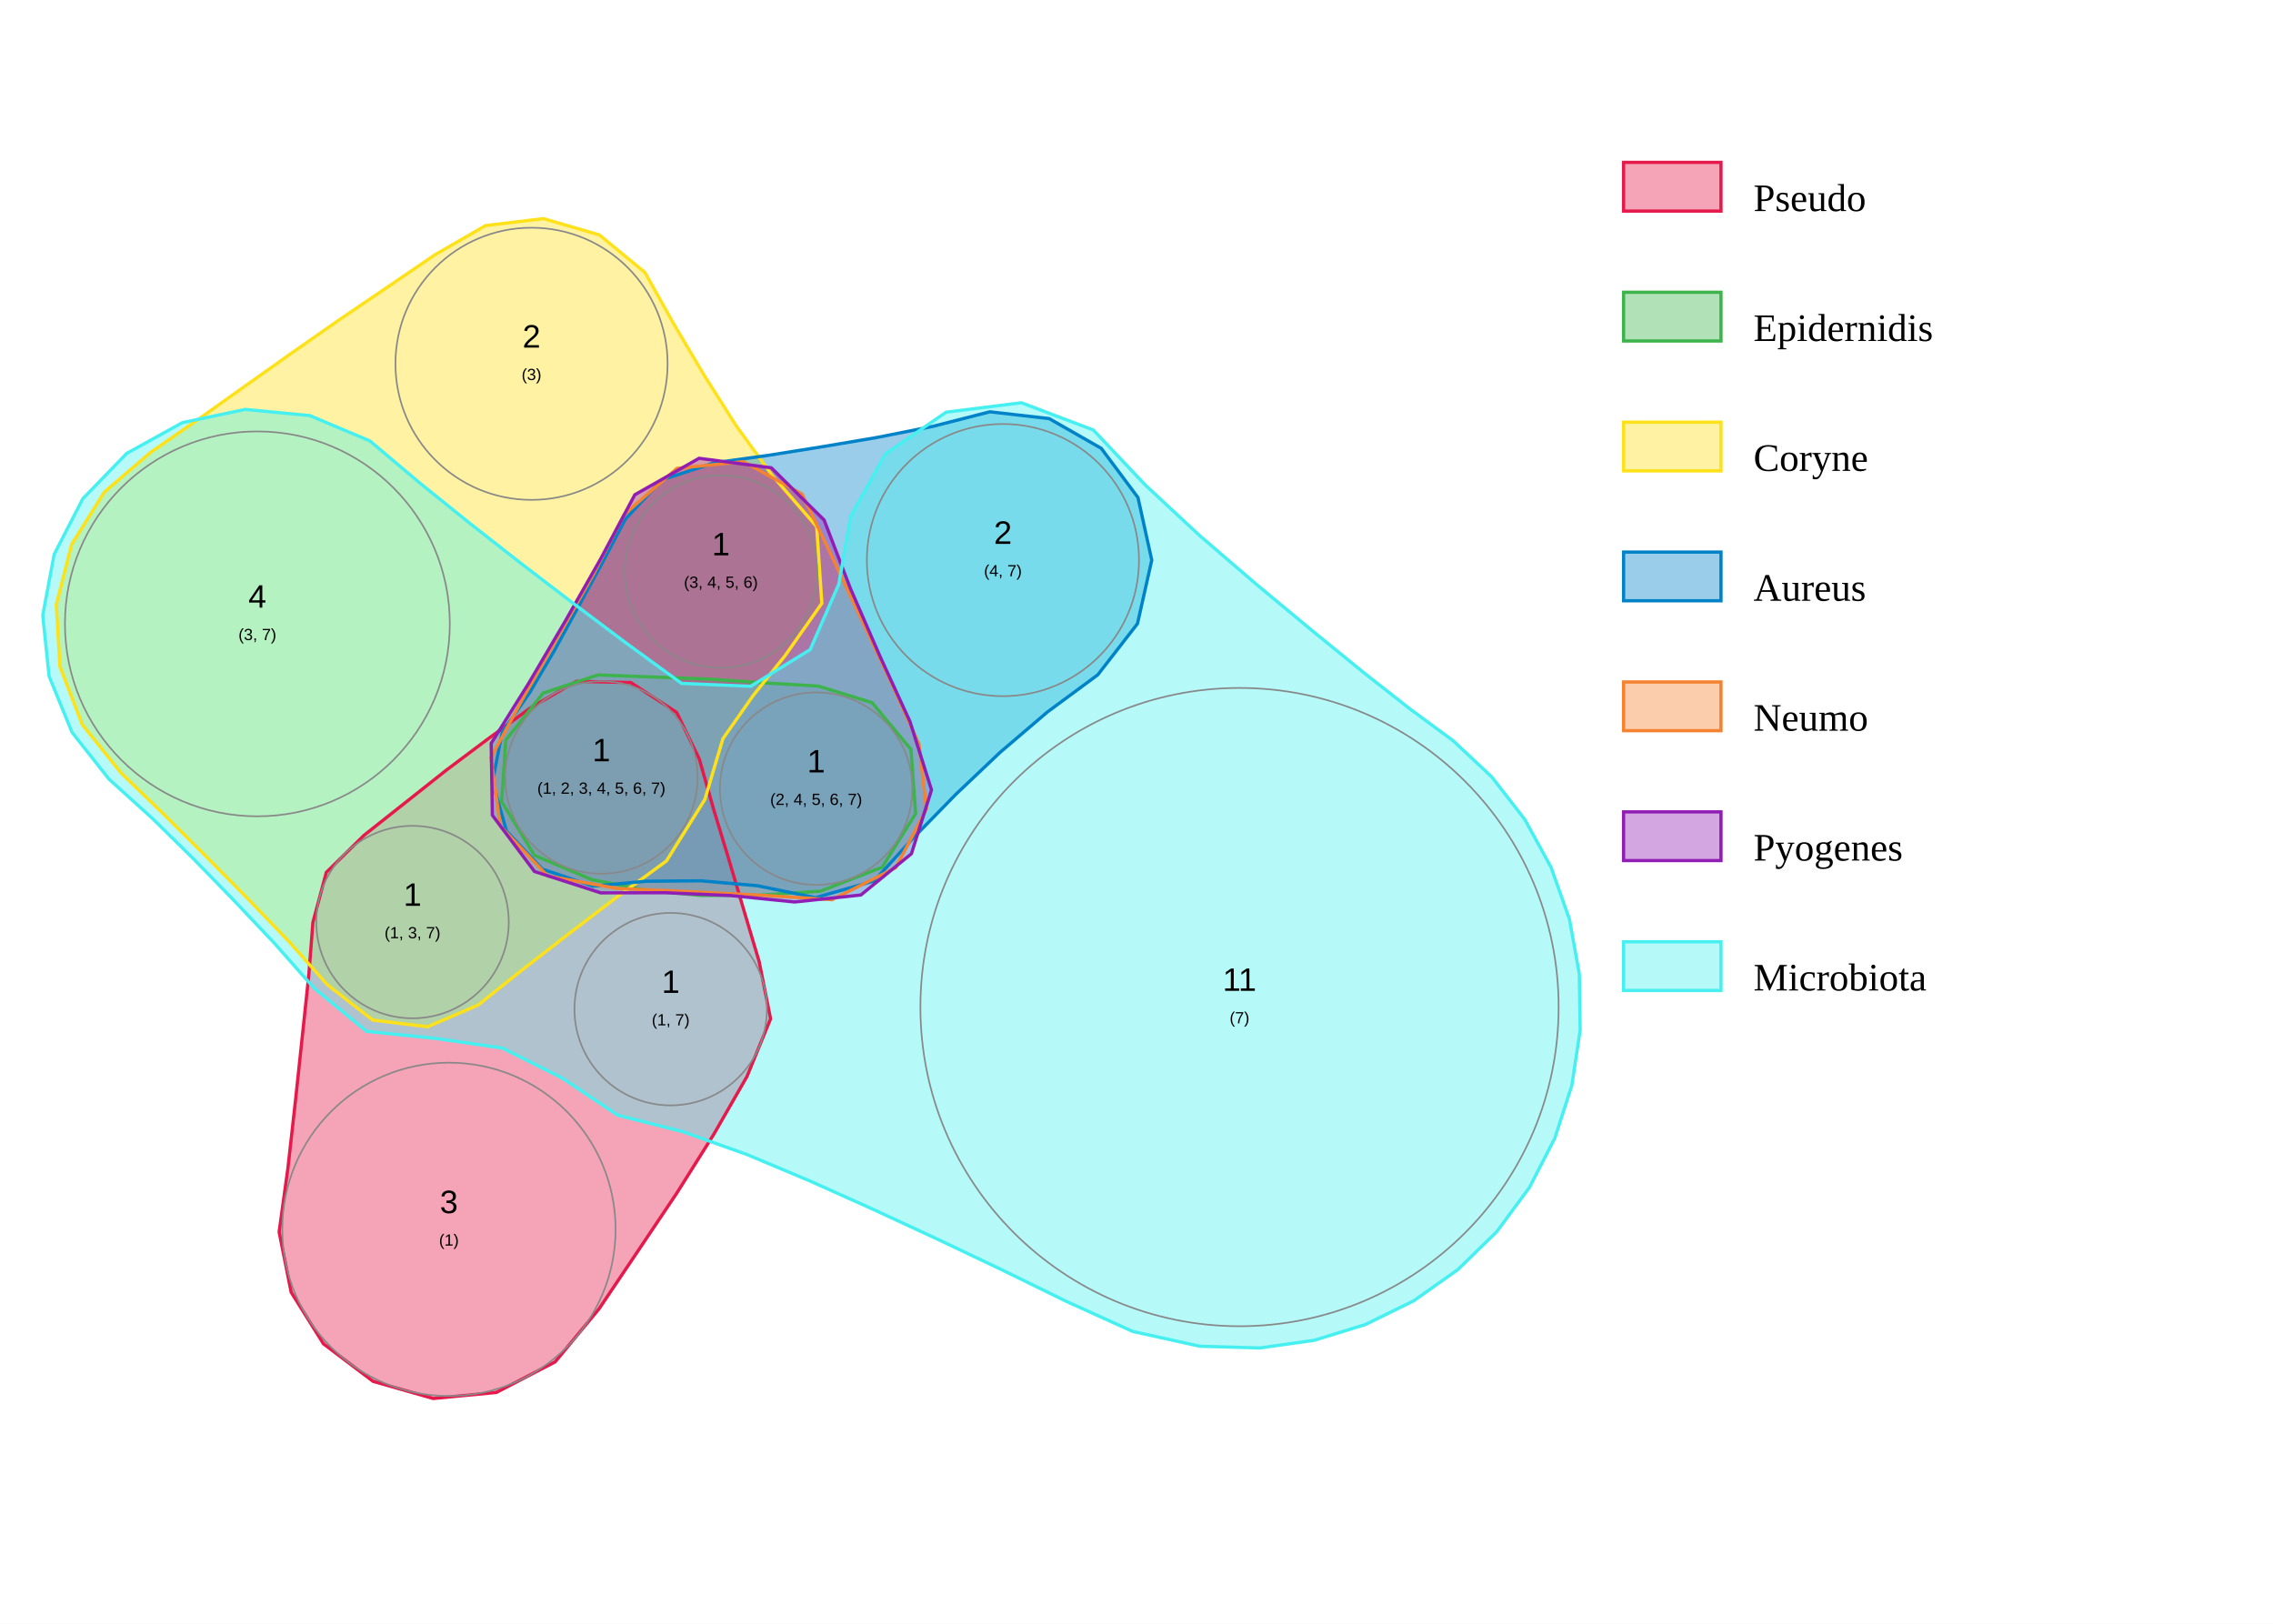
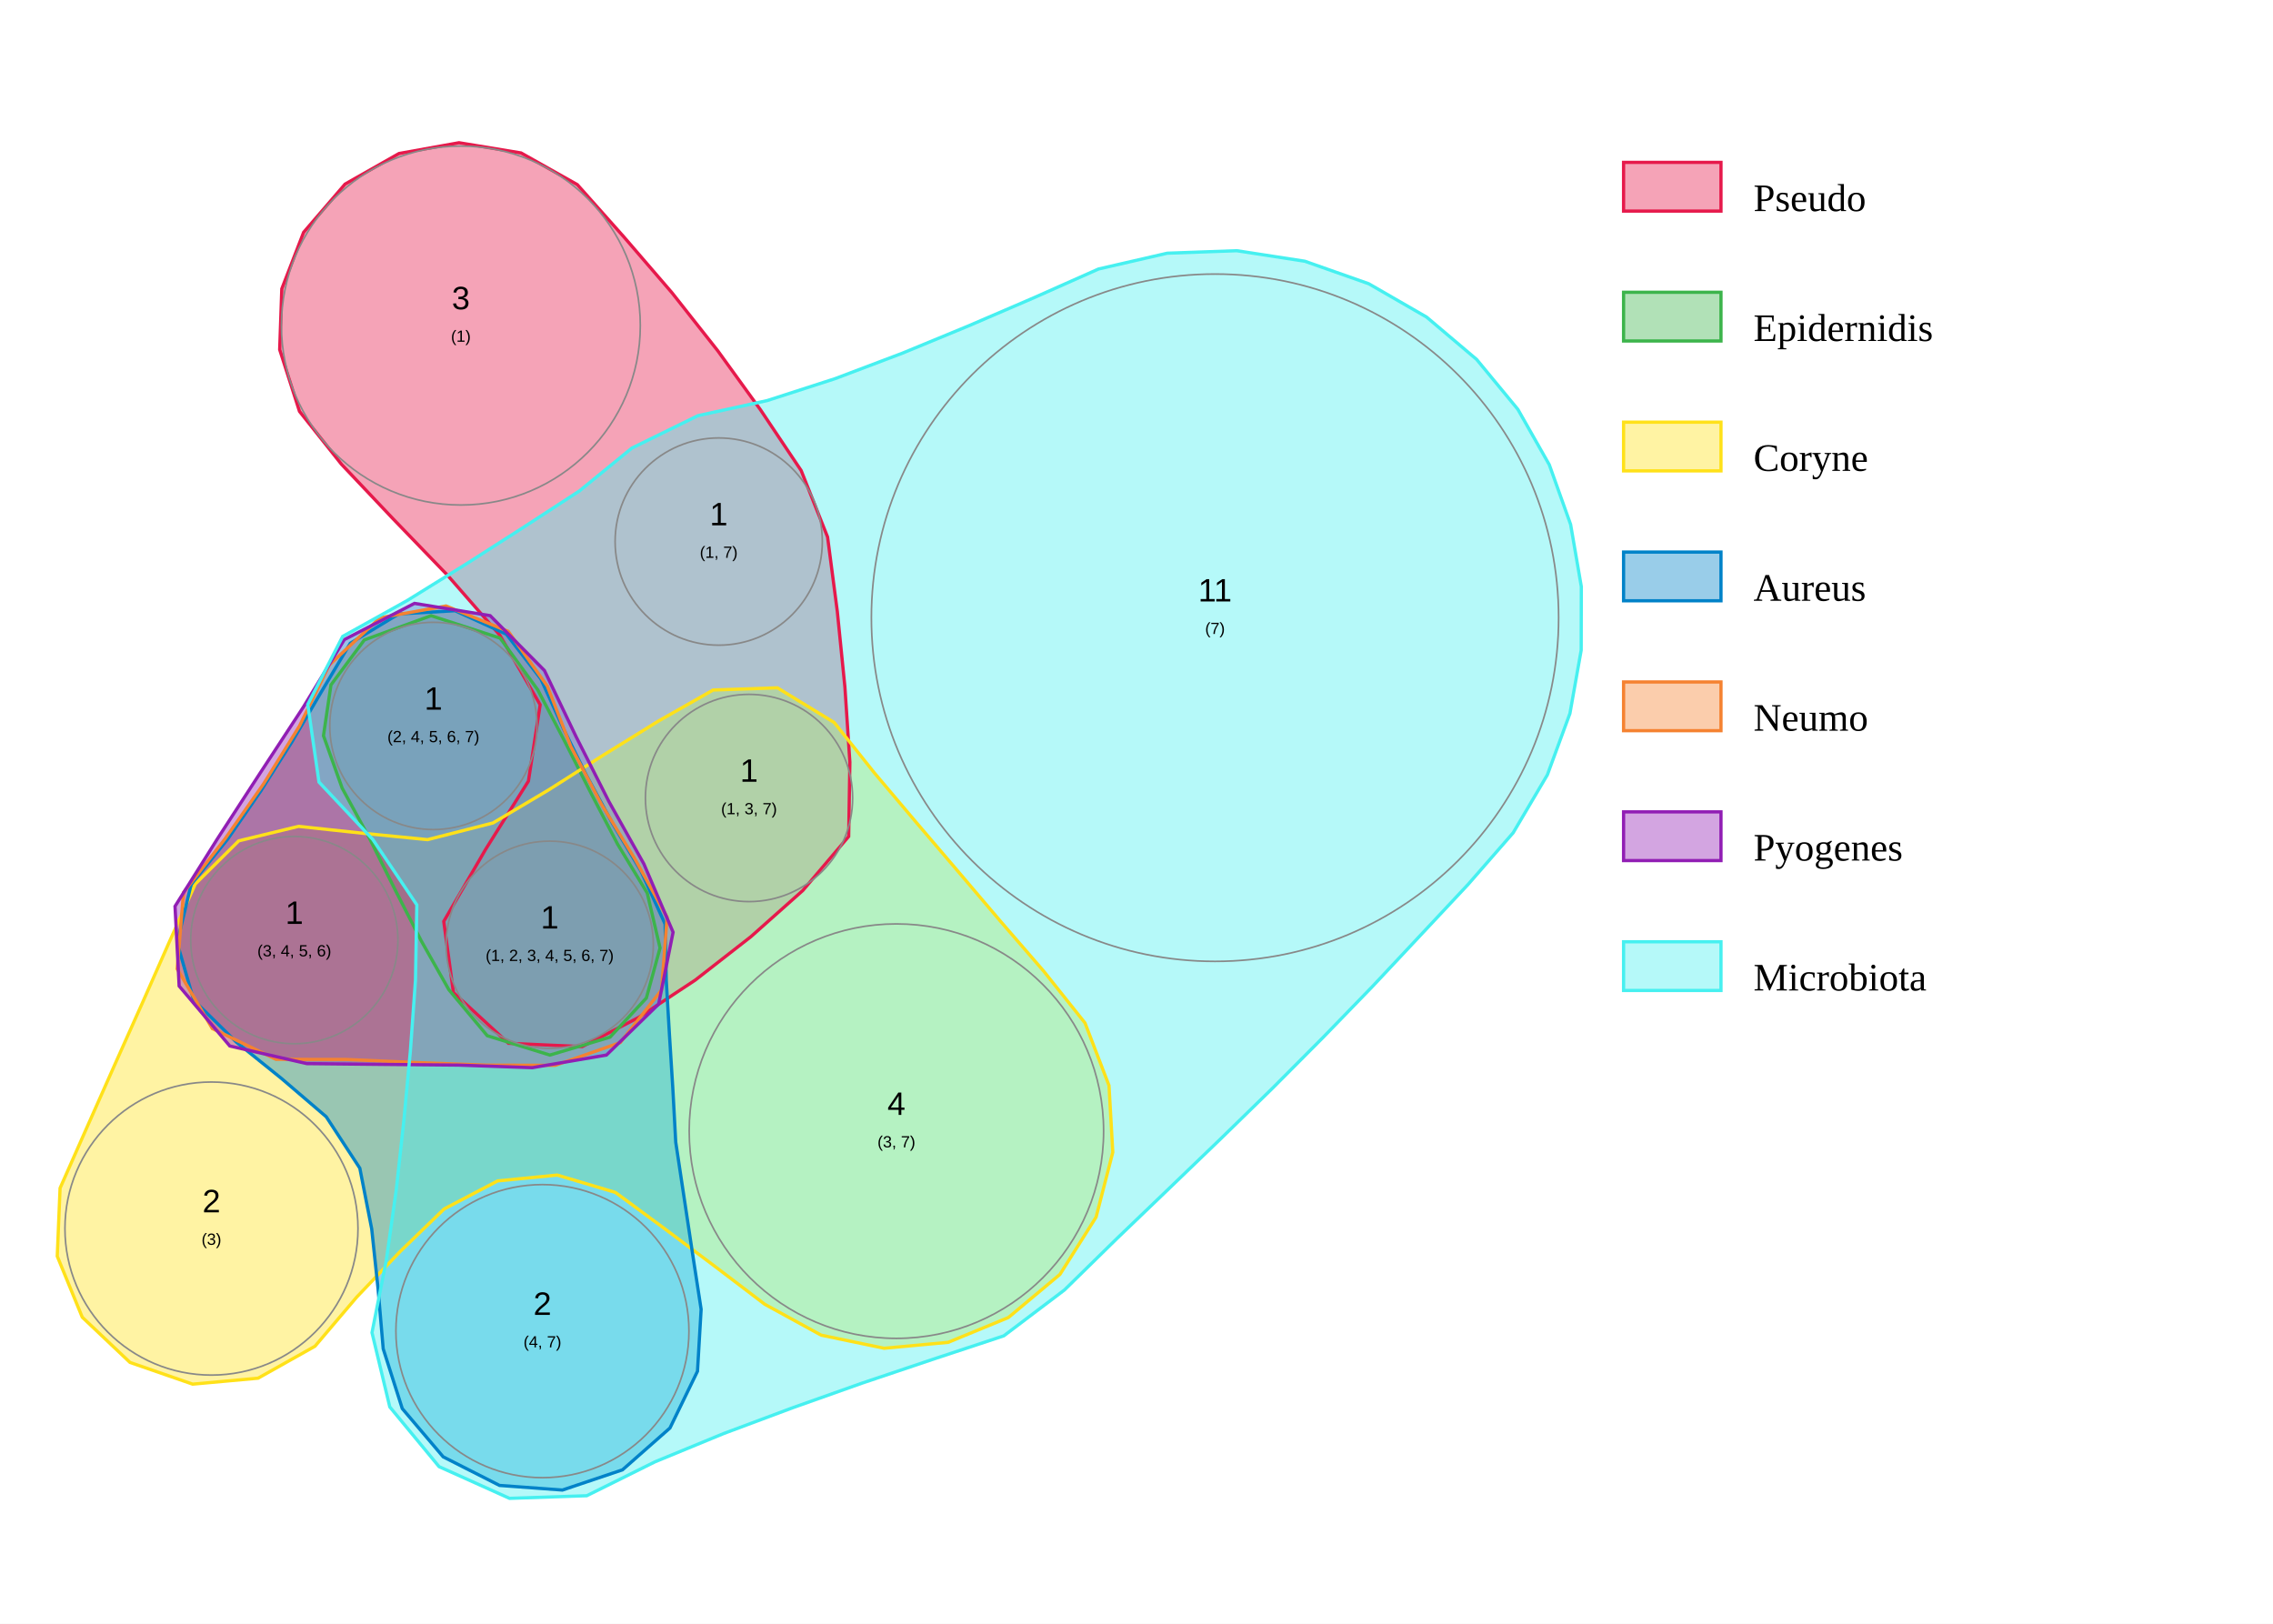
<svg xmlns="http://www.w3.org/2000/svg" xmlns:xlink="http://www.w3.org/1999/xlink" viewBox="0 0 700 500">
  <defs>
    <style type="text/css">
  .borderLine {
	   stroke: none;
	   fill-opacity: 0.4;
  }
  .outLine {
	   stroke-width: 1;
	   fill: none;
  }
  .circle {
	   stroke: #888888;
	   stroke-width: 0.5;
	   fill: none;
    pointer-events: all;
  }
  .spcircle {
	   stroke: #FF2222;
	   stroke-width: 1;
	   fill: none;
    pointer-events: all;
  }
  .tLabel {
	   font-family: Arial;
    pointer-events: none;
	   font-size: 14px;
	   text-anchor: middle;
	   alignment-baseline: central;
  }
  .nLabel {
	   font-family: Arial;
    pointer-events: none;
	   font-size: 10px;
	   text-anchor: middle;
	   alignment-baseline: central;
  }
  .belong {
	   font-family: Arial;
    pointer-events: none;
	   font-size: 5px;
	   text-anchor: middle;
	   alignment-baseline: central;
  }
  .p0{
    stroke: none;
    fill: #e6194b;
  }
  .q0{
    fill: none;
    stroke: #e6194b;
  }
  .p1{
    stroke: none;
    fill: #3cb44b;
  }
  .q1{
    fill: none;
    stroke: #3cb44b;
  }
  .p2{
    stroke: none;
    fill: #ffe119;
  }
  .q2{
    fill: none;
    stroke: #ffe119;
  }
  .p3{
    stroke: none;
    fill: #0082c8;
  }
  .q3{
    fill: none;
    stroke: #0082c8;
  }
  .p4{
    stroke: none;
    fill: #f58231;
  }
  .q4{
    fill: none;
    stroke: #f58231;
  }
  .p5{
    stroke: none;
    fill: #911eb4;
  }
  .q5{
    fill: none;
    stroke: #911eb4;
  }
  .p6{
    stroke: none;
    fill: #46f0f0;
  }
  .q6{
    fill: none;
    stroke: #46f0f0;
  }

</style>
    <symbol id="bl0">
-       <path d="M 100.49 268.64 L 96.37 284.00 L 95.09 300.34 L 93.18 318.41 L 91.00 338.88 L 88.66 359.78 L 85.96 379.37 L 89.67 397.93 L 99.61 413.80 L 114.90 425.36 L 133.41 430.64 L 152.85 428.78 L 170.96 419.37 L 184.47 403.05 L 196.41 385.30 L 208.43 367.39 L 219.79 349.34 L 230.02 331.53 L 237.31 313.73 L 233.79 296.10 L 229.00 280.01 L 224.37 264.36 L 219.70 248.96 L 215.35 233.70 L 208.37 219.36 L 194.26 210.18 L 177.48 209.80 L 163.34 217.99 L 150.43 227.42 L 137.45 237.15 L 124.70 247.25 L 112.11 257.21 Z" />
+       <path d="M 105.15 142.95 L 121.00 159.71 L 137.82 177.14 L 153.92 195.59 L 166.35 217.02 L 162.73 240.53 L 149.53 261.58 L 136.66 283.73 L 139.64 305.64 L 156.59 321.26 L 179.29 322.28 L 196.69 313.30 L 214.11 301.80 L 231.24 288.44 L 247.25 274.20 L 261.36 257.57 L 261.73 234.71 L 260.20 211.57 L 257.86 188.28 L 254.86 165.36 L 246.73 144.90 L 234.27 126.29 L 221.02 107.98 L 206.93 90.13 L 192.19 73.02 L 177.79 56.85 L 160.48 47.10 L 141.36 43.95 L 122.88 47.27 L 106.28 56.68 L 93.50 71.54 L 86.78 88.94 L 86.13 107.65 L 92.23 126.68 Z" />
    </symbol>
    <symbol id="bl1">
-       <path d="M 167.26 213.41 L 155.77 227.91 L 154.49 246.86 L 164.60 263.38 L 182.24 270.87 L 199.06 274.15 L 215.72 275.73 L 233.38 275.70 L 252.70 274.42 L 271.67 267.04 L 281.99 250.55 L 280.54 230.77 L 268.58 216.37 L 252.05 211.27 L 235.71 210.30 L 218.95 209.14 L 201.56 208.49 L 184.15 207.84 Z" />
+       <path d="M 154.03 196.50 L 132.75 189.59 L 112.20 197.05 L 101.92 210.91 L 99.62 226.55 L 105.37 242.69 L 113.75 258.07 L 121.68 274.00 L 129.72 289.70 L 138.23 304.76 L 150.06 318.93 L 169.34 324.89 L 187.87 319.37 L 199.06 307.32 L 203.27 291.90 L 199.32 274.98 L 190.21 259.97 L 181.93 244.10 L 173.85 228.17 L 165.61 212.42 Z" />
    </symbol>
    <symbol id="bl2">
-       <path d="M 133.94 78.46 L 119.33 88.41 L 104.67 98.36 L 90.11 108.51 L 75.62 118.78 L 61.12 129.09 L 46.29 139.36 L 32.08 151.57 L 22.04 167.71 L 17.33 186.21 L 18.47 205.32 L 25.38 223.20 L 37.29 238.03 L 50.61 250.91 L 63.65 263.91 L 76.52 276.95 L 89.05 290.02 L 100.76 303.19 L 114.80 314.12 L 131.68 316.18 L 147.27 309.47 L 160.51 298.89 L 174.54 288.03 L 189.34 276.73 L 205.25 265.10 L 217.07 246.17 L 222.63 227.47 L 231.93 214.20 L 241.79 201.88 L 253.09 185.78 L 251.51 162.17 L 237.76 146.33 L 226.67 131.05 L 216.85 115.55 L 207.51 99.80 L 198.61 83.89 L 184.59 72.34 L 167.35 67.32 L 149.52 69.47 Z" />
+       <path d="M 239.40 211.80 L 219.61 212.48 L 202.73 222.06 L 185.86 232.49 L 168.95 243.24 L 151.83 253.41 L 131.67 258.55 L 111.51 256.56 L 91.93 254.46 L 73.53 258.92 L 60.16 272.18 L 52.18 289.97 L 43.96 308.58 L 35.50 327.50 L 27.02 346.60 L 18.50 365.86 L 17.63 386.84 L 25.33 405.61 L 40.04 419.54 L 59.33 426.22 L 79.47 424.39 L 97.00 414.55 L 109.86 399.41 L 123.21 385.40 L 136.78 372.28 L 153.26 363.64 L 171.60 361.84 L 189.52 367.18 L 204.77 378.42 L 220.13 389.93 L 235.54 401.64 L 252.90 411.14 L 272.29 415.17 L 292.00 413.35 L 310.54 405.71 L 326.42 392.43 L 337.55 374.80 L 342.70 354.82 L 341.53 334.26 L 334.14 315.00 L 321.34 298.96 L 308.20 283.79 L 295.26 268.58 L 282.28 253.38 L 269.35 238.09 L 256.90 222.48 Z" />
    </symbol>
    <symbol id="bl3">
-       <path d="M 252.98 137.60 L 236.32 140.26 L 219.96 142.50 L 203.88 147.75 L 192.60 159.84 L 185.38 173.51 L 178.08 186.89 L 170.81 200.18 L 163.20 213.15 L 154.64 225.55 L 151.67 240.73 L 156.00 255.95 L 167.05 267.65 L 182.60 272.88 L 198.97 271.36 L 215.87 271.23 L 233.28 272.75 L 251.10 276.42 L 269.16 271.30 L 281.53 257.74 L 294.37 244.59 L 308.01 231.66 L 322.53 219.27 L 338.07 207.80 L 350.30 192.05 L 354.70 172.49 L 350.45 153.20 L 339.14 138.05 L 323.11 128.90 L 304.84 126.81 L 287.34 131.28 L 270.02 134.72 Z" />
+       <path d="M 107.86 198.09 L 98.83 213.26 L 89.87 228.50 L 80.33 243.54 L 70.20 258.27 L 58.86 272.35 L 54.55 290.29 L 59.64 307.98 L 72.76 320.88 L 86.68 332.09 L 100.46 343.88 L 110.81 359.72 L 114.47 378.42 L 116.43 396.86 L 118.01 415.33 L 123.88 433.74 L 136.49 448.61 L 153.83 457.41 L 173.21 458.83 L 191.70 452.61 L 206.32 439.73 L 214.80 422.25 L 215.92 403.18 L 213.21 385.58 L 210.63 368.46 L 208.10 351.70 L 207.20 335.11 L 206.17 318.68 L 205.19 302.01 L 204.83 284.55 L 197.35 268.15 L 188.71 253.69 L 180.77 239.09 L 173.42 224.19 L 166.55 209.04 L 155.95 195.29 L 140.14 188.06 L 122.78 189.06 Z" />
    </symbol>
    <symbol id="bl4">
-       <path d="M 247.00 152.15 L 228.98 142.16 L 208.50 144.21 L 192.28 158.40 L 182.60 177.10 L 172.03 195.73 L 161.41 214.37 L 151.21 233.28 L 154.06 254.36 L 168.65 269.74 L 190.18 273.60 L 211.91 274.55 L 234.12 275.66 L 256.23 277.05 L 275.87 267.18 L 285.31 249.16 L 283.04 229.12 L 274.57 210.42 L 265.42 190.99 L 256.26 171.47 Z" />
+       <path d="M 92.22 223.57 L 81.18 241.36 L 69.30 258.31 L 56.51 274.83 L 54.58 298.36 L 65.38 316.72 L 85.01 326.21 L 106.57 326.24 L 128.37 327.20 L 150.00 327.99 L 170.98 328.05 L 191.04 321.03 L 203.73 304.84 L 205.45 282.44 L 195.56 264.59 L 185.17 247.55 L 175.77 229.79 L 168.56 211.28 L 156.55 194.44 L 137.36 186.60 L 117.01 190.24 L 101.42 204.74 Z" />
    </symbol>
    <symbol id="bl5">
-       <path d="M 253.80 160.14 L 237.54 144.05 L 215.28 141.12 L 195.50 152.35 L 185.02 172.02 L 174.07 191.27 L 162.90 210.26 L 151.27 228.89 L 151.63 251.04 L 164.61 268.37 L 185.00 274.94 L 205.03 274.90 L 224.94 275.76 L 244.70 277.75 L 265.11 275.60 L 280.69 262.88 L 286.87 243.25 L 280.24 222.19 L 270.97 202.02 L 261.85 181.10 Z" />
+       <path d="M 93.50 217.61 L 80.20 237.91 L 66.94 258.32 L 53.90 279.08 L 55.17 303.63 L 70.77 322.10 L 94.50 327.52 L 117.88 327.76 L 141.20 327.98 L 163.93 328.77 L 186.77 324.88 L 202.83 309.21 L 207.29 287.06 L 198.29 266.03 L 187.55 246.88 L 177.40 226.83 L 167.66 206.46 L 150.95 189.58 L 127.64 185.80 L 106.04 196.95 Z" />
    </symbol>
    <symbol id="bl6">
-       <path d="M 95.41 127.97 L 75.54 126.07 L 56.16 130.14 L 39.01 139.63 L 25.50 153.58 L 16.68 170.70 L 13.17 189.48 L 15.12 208.24 L 22.18 225.51 L 33.57 239.93 L 46.88 251.97 L 59.60 264.48 L 72.04 277.27 L 84.42 290.36 L 96.78 304.35 L 112.90 317.59 L 134.07 319.76 L 154.72 322.73 L 173.21 332.03 L 190.19 343.39 L 210.35 348.51 L 229.94 355.48 L 249.31 363.61 L 268.77 372.34 L 288.41 381.44 L 308.30 390.90 L 328.38 400.73 L 348.83 409.99 L 369.46 414.55 L 387.97 415.08 L 404.78 412.71 L 420.51 407.85 L 435.33 400.58 L 448.93 390.99 L 460.92 379.30 L 470.99 365.69 L 478.82 350.49 L 484.08 334.20 L 486.64 317.17 L 486.38 299.91 L 483.33 283.05 L 477.67 267.07 L 469.57 252.32 L 459.41 239.24 L 447.52 228.09 L 434.14 218.25 L 419.89 207.06 L 403.82 193.97 L 386.71 179.76 L 369.51 164.98 L 352.73 149.38 L 336.71 132.41 L 314.54 124.02 L 291.37 126.93 L 272.65 139.79 L 261.97 159.01 L 258.31 179.91 L 249.51 200.02 L 231.20 211.33 L 209.89 210.44 L 192.84 198.03 L 176.38 185.67 L 160.37 173.43 L 144.71 161.17 L 129.25 148.70 L 113.92 135.78 Z" />
+       <path d="M 94.78 216.93 L 98.23 240.82 L 114.80 258.49 L 128.37 278.64 L 127.95 301.87 L 126.38 323.65 L 124.39 344.90 L 122.05 366.25 L 118.99 387.94 L 114.56 410.36 L 120.04 433.24 L 135.22 451.63 L 156.92 461.39 L 180.69 460.58 L 201.74 450.13 L 222.89 441.42 L 244.09 433.50 L 265.37 425.95 L 286.94 418.69 L 309.13 411.35 L 327.80 397.23 L 343.94 381.41 L 360.06 365.94 L 376.05 350.55 L 391.86 335.12 L 407.38 319.53 L 422.60 303.83 L 437.44 288.01 L 452.11 272.35 L 466.00 256.44 L 476.53 238.60 L 483.48 219.70 L 486.95 200.20 L 486.99 180.65 L 483.69 161.49 L 477.13 143.12 L 467.44 126.04 L 454.75 110.68 L 439.34 97.64 L 421.51 87.37 L 401.84 80.44 L 380.88 77.20 L 359.46 77.97 L 338.29 82.84 L 318.32 91.72 L 298.17 100.39 L 277.84 108.78 L 257.20 116.59 L 236.27 123.35 L 214.93 128.00 L 194.60 137.98 L 178.42 151.19 L 161.09 162.46 L 143.58 173.66 L 125.42 184.91 L 105.53 195.97 Z" />
    </symbol>
  </defs>
  <rect width="700" height="500" style="fill:#fff;stroke-width:0" />
  <use class="p0 borderLine" xlink:href="#bl0" />
  <use class="p1 borderLine" xlink:href="#bl1" />
  <use class="p2 borderLine" xlink:href="#bl2" />
  <use class="p3 borderLine" xlink:href="#bl3" />
  <use class="p4 borderLine" xlink:href="#bl4" />
  <use class="p5 borderLine" xlink:href="#bl5" />
  <use class="p6 borderLine" xlink:href="#bl6" />
  <use class="q0 outLine" xlink:href="#bl0" />
  <use class="q1 outLine" xlink:href="#bl1" />
  <use class="q2 outLine" xlink:href="#bl2" />
  <use class="q3 outLine" xlink:href="#bl3" />
  <use class="q4 outLine" xlink:href="#bl4" />
  <use class="q5 outLine" xlink:href="#bl5" />
  <use class="q6 outLine" xlink:href="#bl6" />
-   <circle class="circle" cx="138.254" cy="378.556" r="51.322" />
-   <text class="tLabel" x="138.25" y="358.56" />
-   <text class="nLabel" x="138.25" y="373.56">3</text>
-   <text class="belong" x="138.25" y="383.56">(1)</text>
-   <circle class="circle" cx="185.201" cy="239.418" r="29.631" />
-   <text class="tLabel" x="185.20" y="219.42" />
-   <text class="nLabel" x="185.20" y="234.42">1</text>
-   <text class="belong" x="185.20" y="244.42">(1, 2, 3, 4, 5, 6, 7)</text>
-   <circle class="circle" cx="251.345" cy="242.855" r="29.631" />
-   <text class="tLabel" x="251.35" y="222.86" />
-   <text class="nLabel" x="251.35" y="237.86">1</text>
-   <text class="belong" x="251.35" y="247.86">(2, 4, 5, 6, 7)</text>
-   <circle class="circle" cx="163.686" cy="112.026" r="41.904" />
-   <text class="tLabel" x="163.69" y="92.03" />
-   <text class="nLabel" x="163.69" y="107.03">2</text>
-   <text class="belong" x="163.69" y="117.03">(3)</text>
-   <circle class="circle" cx="222.011" cy="175.999" r="29.631" />
-   <text class="tLabel" x="222.01" y="156.00" />
-   <text class="nLabel" x="222.01" y="171.00">1</text>
-   <text class="belong" x="222.01" y="181.00">(3, 4, 5, 6)</text>
-   <circle class="circle" cx="79.261" cy="192.109" r="59.261" />
-   <text class="tLabel" x="79.26" y="172.11" />
-   <text class="nLabel" x="79.26" y="187.11">4</text>
-   <text class="belong" x="79.26" y="197.11">(3, 7)</text>
-   <circle class="circle" cx="127.043" cy="283.933" r="29.631" />
-   <text class="tLabel" x="127.04" y="263.93" />
-   <text class="nLabel" x="127.04" y="278.93">1</text>
-   <text class="belong" x="127.04" y="288.93">(1, 3, 7)</text>
-   <circle class="circle" cx="308.864" cy="172.469" r="41.904" />
-   <text class="tLabel" x="308.86" y="152.47" />
-   <text class="nLabel" x="308.86" y="167.47">2</text>
-   <text class="belong" x="308.86" y="177.47">(4, 7)</text>
-   <circle class="circle" cx="381.726" cy="310.114" r="98.273" />
-   <text class="tLabel" x="381.73" y="290.11" />
-   <text class="nLabel" x="381.73" y="305.11">11</text>
-   <text class="belong" x="381.73" y="315.11">(7)</text>
-   <circle class="circle" cx="206.546" cy="310.749" r="29.631" />
-   <text class="tLabel" x="206.55" y="290.75" />
-   <text class="nLabel" x="206.55" y="305.75">1</text>
-   <text class="belong" x="206.55" y="315.75">(1, 7)</text>
+   <circle class="circle" cx="141.927" cy="100.243" r="55.264" />
+   <text class="tLabel" x="141.93" y="80.24" />
+   <text class="nLabel" x="141.93" y="95.24">3</text>
+   <text class="belong" x="141.93" y="105.24">(1)</text>
+   <circle class="circle" cx="169.294" cy="290.919" r="31.907" />
+   <text class="tLabel" x="169.29" y="270.92" />
+   <text class="nLabel" x="169.29" y="285.92">1</text>
+   <text class="belong" x="169.29" y="295.92">(1, 2, 3, 4, 5, 6, 7)</text>
+   <circle class="circle" cx="133.47" cy="223.538" r="31.907" />
+   <text class="tLabel" x="133.47" y="203.54" />
+   <text class="nLabel" x="133.47" y="218.54">1</text>
+   <text class="belong" x="133.47" y="228.54">(2, 4, 5, 6, 7)</text>
+   <circle class="circle" cx="65.123" cy="378.31" r="45.123" />
+   <text class="tLabel" x="65.12" y="358.31" />
+   <text class="nLabel" x="65.12" y="373.31">2</text>
+   <text class="belong" x="65.12" y="383.31">(3)</text>
+   <circle class="circle" cx="90.639" cy="289.486" r="31.907" />
+   <text class="tLabel" x="90.64" y="269.49" />
+   <text class="nLabel" x="90.64" y="284.49">1</text>
+   <text class="belong" x="90.64" y="294.49">(3, 4, 5, 6)</text>
+   <circle class="circle" cx="276.058" cy="348.313" r="63.814" />
+   <text class="tLabel" x="276.06" y="328.31" />
+   <text class="nLabel" x="276.06" y="343.31">4</text>
+   <text class="belong" x="276.06" y="353.31">(3, 7)</text>
+   <circle class="circle" cx="230.674" cy="245.726" r="31.907" />
+   <text class="tLabel" x="230.67" y="225.73" />
+   <text class="nLabel" x="230.67" y="240.73">1</text>
+   <text class="belong" x="230.67" y="250.73">(1, 3, 7)</text>
+   <circle class="circle" cx="167.047" cy="409.898" r="45.123" />
+   <text class="tLabel" x="167.05" y="389.90" />
+   <text class="nLabel" x="167.05" y="404.90">2</text>
+   <text class="belong" x="167.05" y="414.90">(4, 7)</text>
+   <circle class="circle" cx="374.177" cy="190.216" r="105.823" />
+   <text class="tLabel" x="374.18" y="170.22" />
+   <text class="nLabel" x="374.18" y="185.22">11</text>
+   <text class="belong" x="374.18" y="195.22">(7)</text>
+   <circle class="circle" cx="221.338" cy="166.764" r="31.907" />
+   <text class="tLabel" x="221.34" y="146.76" />
+   <text class="nLabel" x="221.34" y="161.76">1</text>
+   <text class="belong" x="221.34" y="171.76">(1, 7)</text>
  <rect class="p0 borderLine" x="500.00" y="50.00" width="30.00" height="15.00" />
  <rect class="q0" x="500.00" y="50.00" width="30.00" height="15.00" />
  <text class="legend" x="540.00" y="65.00">Pseudo</text>
  <rect class="p1 borderLine" x="500.00" y="90.00" width="30.00" height="15.00" />
  <rect class="q1" x="500.00" y="90.00" width="30.00" height="15.00" />
  <text class="legend" x="540.00" y="105.00">Epidernidis</text>
  <rect class="p2 borderLine" x="500.00" y="130.00" width="30.00" height="15.00" />
  <rect class="q2" x="500.00" y="130.00" width="30.00" height="15.00" />
  <text class="legend" x="540.00" y="145.00">Coryne</text>
  <rect class="p3 borderLine" x="500.00" y="170.00" width="30.00" height="15.00" />
  <rect class="q3" x="500.00" y="170.00" width="30.00" height="15.00" />
  <text class="legend" x="540.00" y="185.00">Aureus</text>
  <rect class="p4 borderLine" x="500.00" y="210.00" width="30.00" height="15.00" />
  <rect class="q4" x="500.00" y="210.00" width="30.00" height="15.00" />
  <text class="legend" x="540.00" y="225.00">Neumo</text>
  <rect class="p5 borderLine" x="500.00" y="250.00" width="30.00" height="15.00" />
  <rect class="q5" x="500.00" y="250.00" width="30.00" height="15.00" />
  <text class="legend" x="540.00" y="265.00">Pyogenes</text>
  <rect class="p6 borderLine" x="500.00" y="290.00" width="30.00" height="15.00" />
  <rect class="q6" x="500.00" y="290.00" width="30.00" height="15.00" />
  <text class="legend" x="540.00" y="305.00">Microbiota</text>
</svg>
